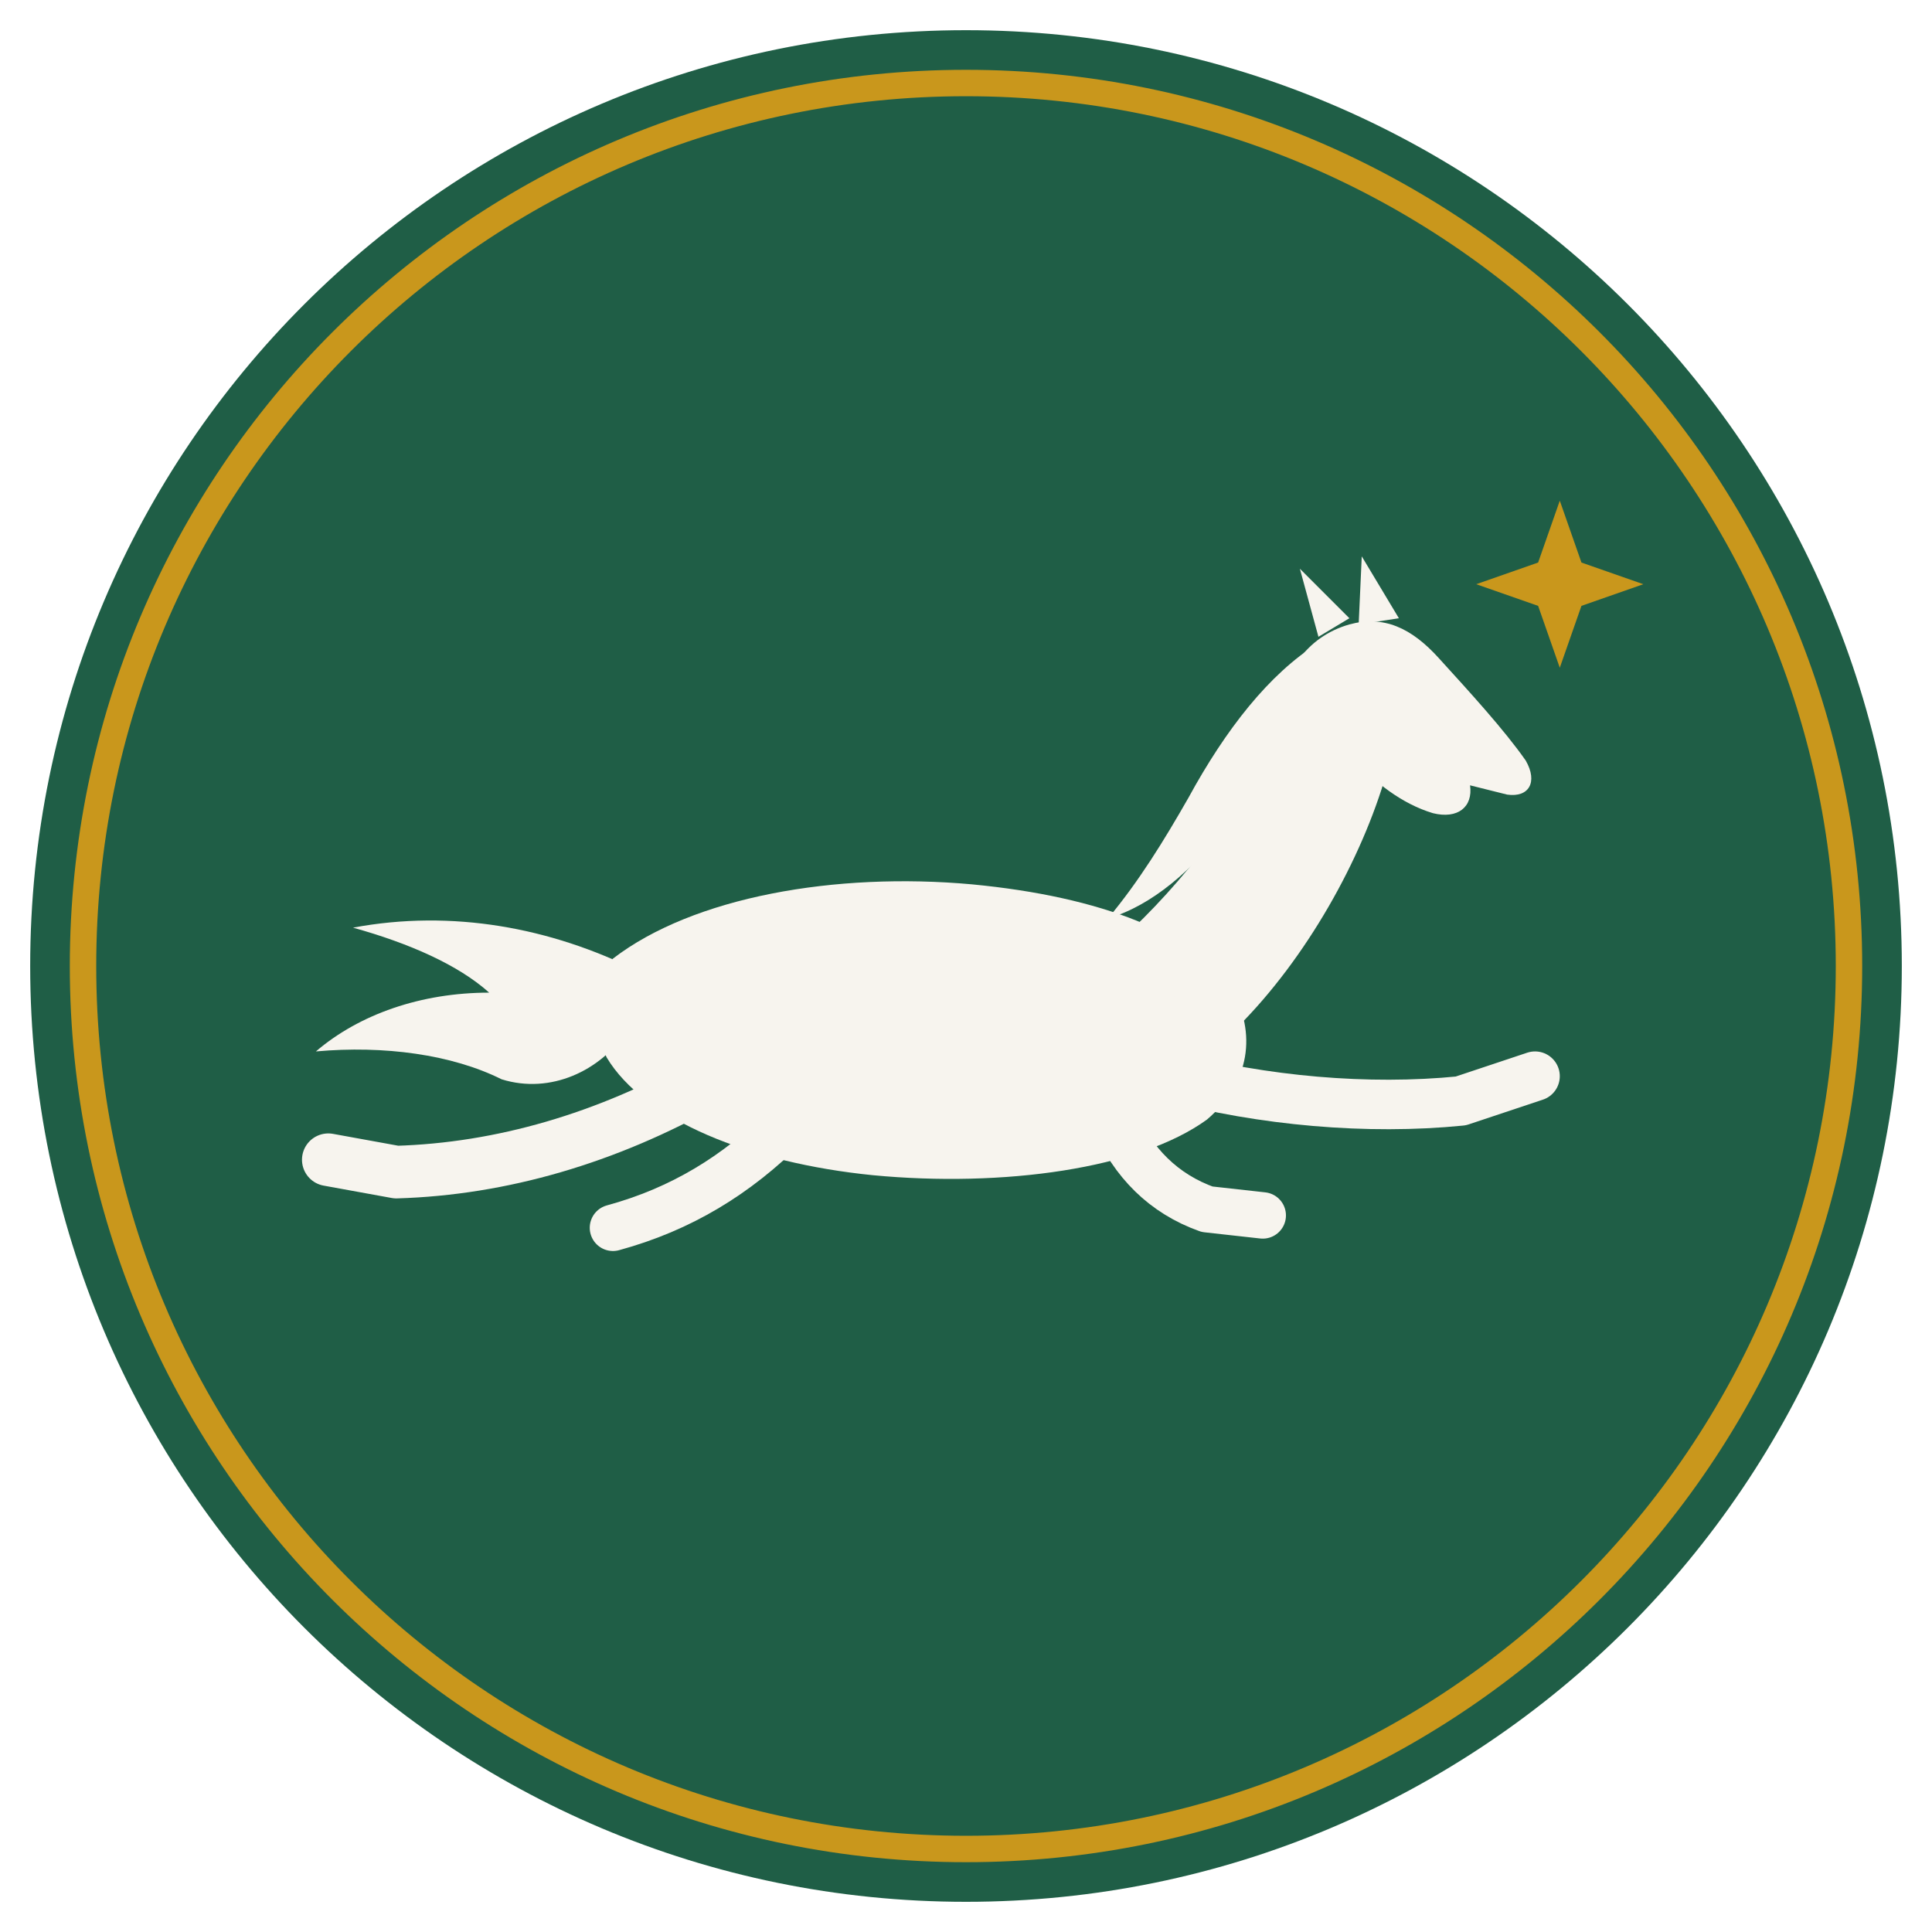
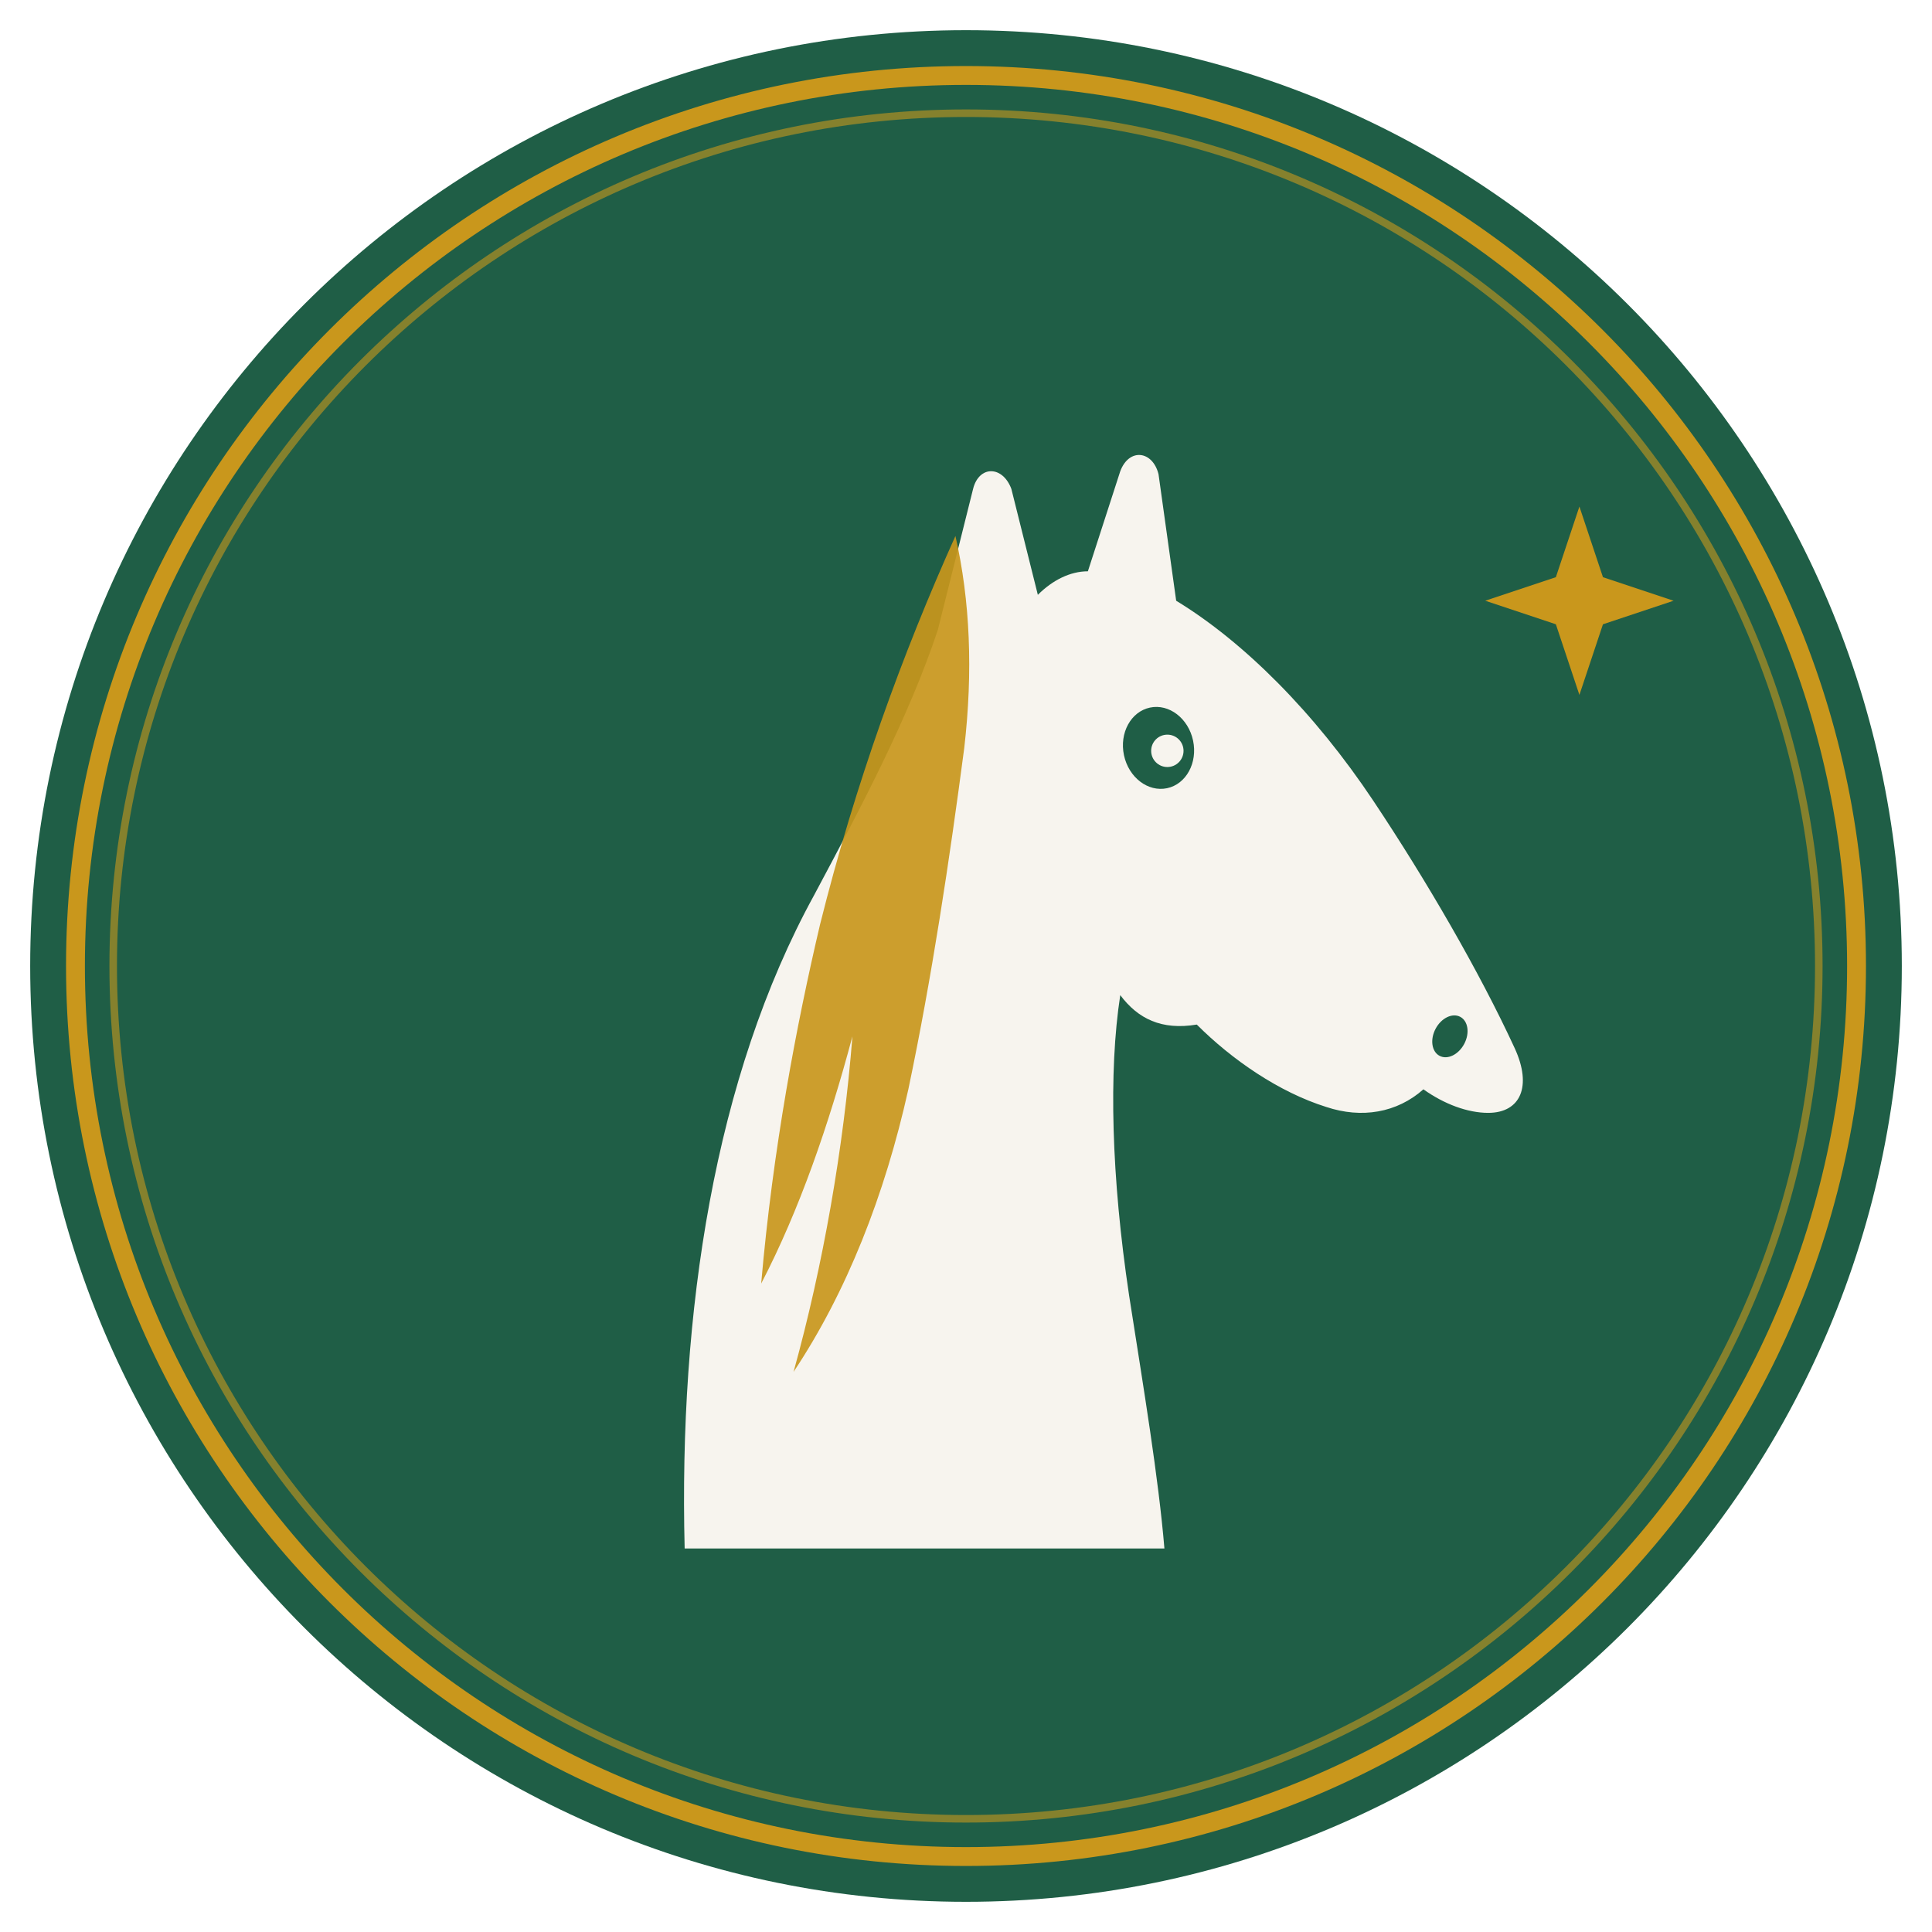
<svg xmlns="http://www.w3.org/2000/svg" viewBox="0 0 512 512">
  <circle cx="256" cy="256" r="248" fill="#1f5e46" />
-   <circle cx="256" cy="256" r="234" fill="none" stroke="#c9971c" stroke-width="7" />
-   <g transform="translate(46,72) scale(0.82)">
-     <g fill="#f7f4ee" stroke="#f7f4ee">
-       <path d="M 142 222 C 168 202, 214 194, 258 198 C 300 202, 330 214, 342 232 C 350 246, 348 262, 334 274 C 312 290, 268 296, 226 292 C 186 288, 152 274, 140 254 C 134 242, 134 232, 142 222 Z" stroke="none" />
-       <path d="M 306 216 C 326 198, 346 172, 358 146 L 392 162 C 384 190, 366 222, 344 244 C 330 240, 314 230, 306 216 Z" stroke="none" />
-       <path d="M 356 146 C 358 130, 366 118, 380 114 C 391 111, 400 115, 409 125 C 419 136, 430 148, 437 158 C 441 165, 438 170, 431 169 L 419 166 C 420 173, 415 177, 407 175 C 397 172, 388 165, 381 157 C 370 158, 360 155, 356 146 Z" stroke="none" />
-       <path d="M 370 118 L 364 96 L 380 112 Z" stroke="none" />
-       <path d="M 383 114 L 384 92 L 396 112 Z" stroke="none" />
-       <path d="M 370 120 C 354 130, 340 148, 328 170 C 320 184, 312 197, 302 209 C 316 205, 330 193, 340 179 C 334 195, 324 210, 312 222 C 330 214, 346 198, 356 178 C 364 160, 370 140, 370 120 Z" stroke="none" />
-       <path d="M 150 226 C 122 212, 90 206, 58 212 C 76 217, 92 224, 102 233 C 80 233, 60 240, 46 252 C 68 250, 90 253, 106 261 C 122 266, 138 258, 146 246 C 150 240, 152 233, 150 226 Z" stroke="none" />
-       <path d="M 322 260 C 352 268, 386 271, 416 268 L 440 260" fill="none" stroke-width="16" stroke-linecap="round" stroke-linejoin="round" />
-       <path d="M 304 274 C 310 288, 320 298, 334 303 L 352 305" fill="none" stroke-width="15" stroke-linecap="round" stroke-linejoin="round" />
-       <path d="M 172 262 C 140 280, 106 290, 72 291 L 50 287" fill="none" stroke-width="17" stroke-linecap="round" stroke-linejoin="round" />
-       <path d="M 198 276 C 182 292, 164 303, 142 309" fill="none" stroke-width="15" stroke-linecap="round" />
+   <circle cx="256" cy="256" r="236" fill="none" stroke="#c9971c" stroke-width="5" />
+   <circle cx="256" cy="256" r="226" fill="none" stroke="#c9971c" stroke-width="2" opacity="0.6" />
+   <g transform="translate(66,50) scale(0.78)">
+     <g>
+       <path fill="#f7f4ee" d="       M 148 462       C 146 382, 158 302, 192 240       C 208 210, 224 180, 234 150       L 246 102       C 248 94, 256 94, 259 102       L 268 138       C 273 133, 279 130, 285 130       L 296 96       C 299 88, 307 89, 309 97       L 315 140       C 338 154, 362 178, 382 208       C 400 235, 418 266, 430 292       C 436 305, 432 314, 421 314       C 414 314, 406 311, 399 306       C 390 314, 378 316, 366 312       C 350 307, 334 296, 322 284       C 310 286, 302 282, 296 274       C 292 300, 293 336, 299 376       C 304 408, 309 438, 311 462       Z" />
+       <path fill="#c9971c" d="       M 240 118       C 222 158, 206 202, 194 250       C 186 284, 178 326, 174 372       C 187 347, 197 318, 205 288       C 202 326, 195 366, 185 402       C 203 375, 216 342, 224 306       C 232 268, 238 228, 243 190       C 246 164, 245 140, 240 118 Z" opacity="0.92" />
+       <ellipse cx="309" cy="190" rx="12" ry="14" fill="#1f5e46" transform="rotate(-12 309 190)" />
+       <circle cx="312" cy="191" r="5.5" fill="#f7f4ee" />
+       <ellipse cx="408" cy="288" rx="5.5" ry="7.5" fill="#1f5e46" transform="rotate(28 408 288)" />
    </g>
-     <path d="M 448 74 L 455 94 L 475 101 L 455 108 L 448 128 L 441 108 L 421 101 L 441 94 Z" fill="#c9971c" />
+     <path d="M 452 108 L 460 132 L 484 140 L 460 148 L 452 172 L 444 148 L 420 140 L 444 132 Z" fill="#c9971c" />
  </g>
</svg>
